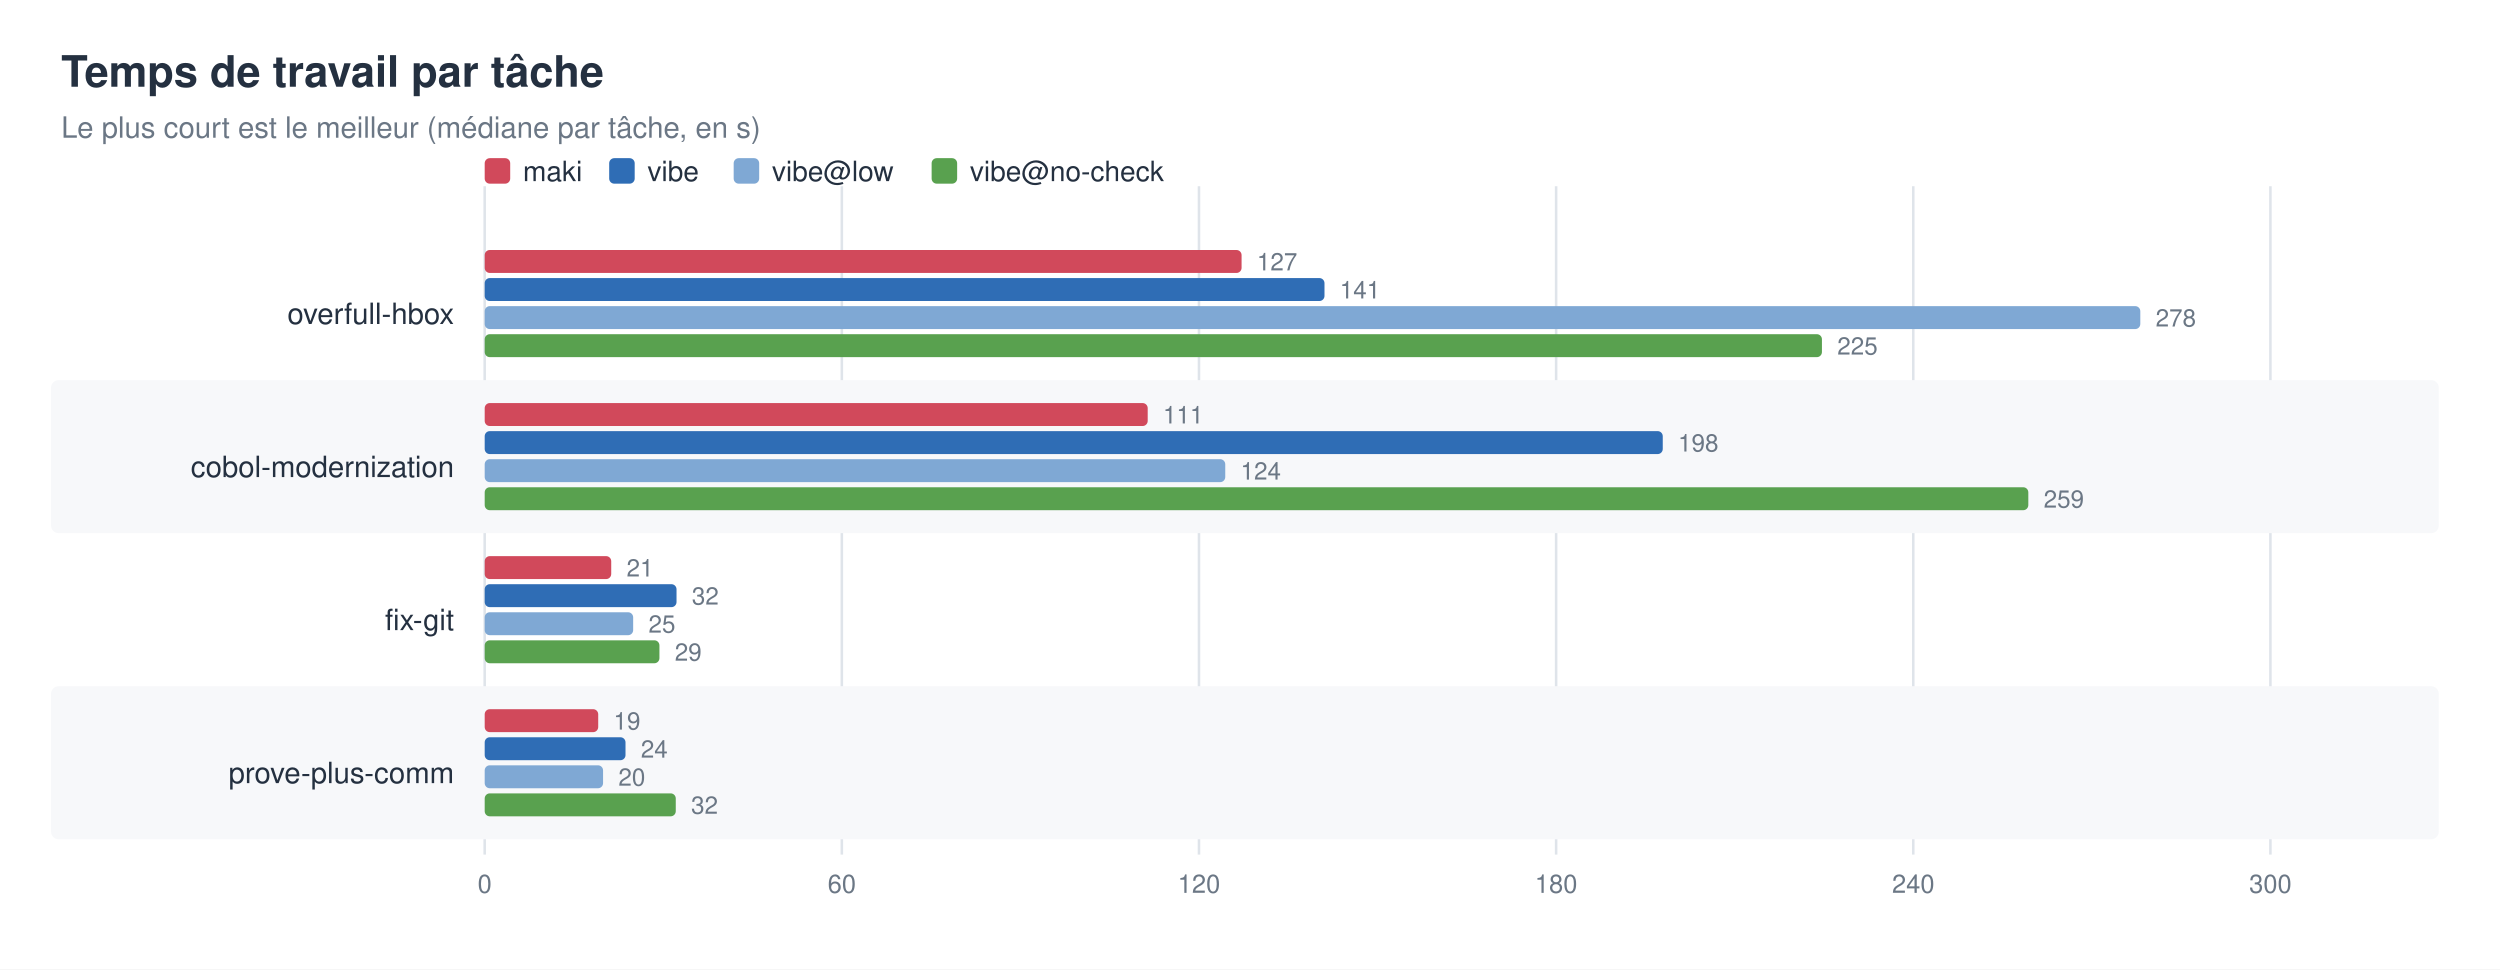
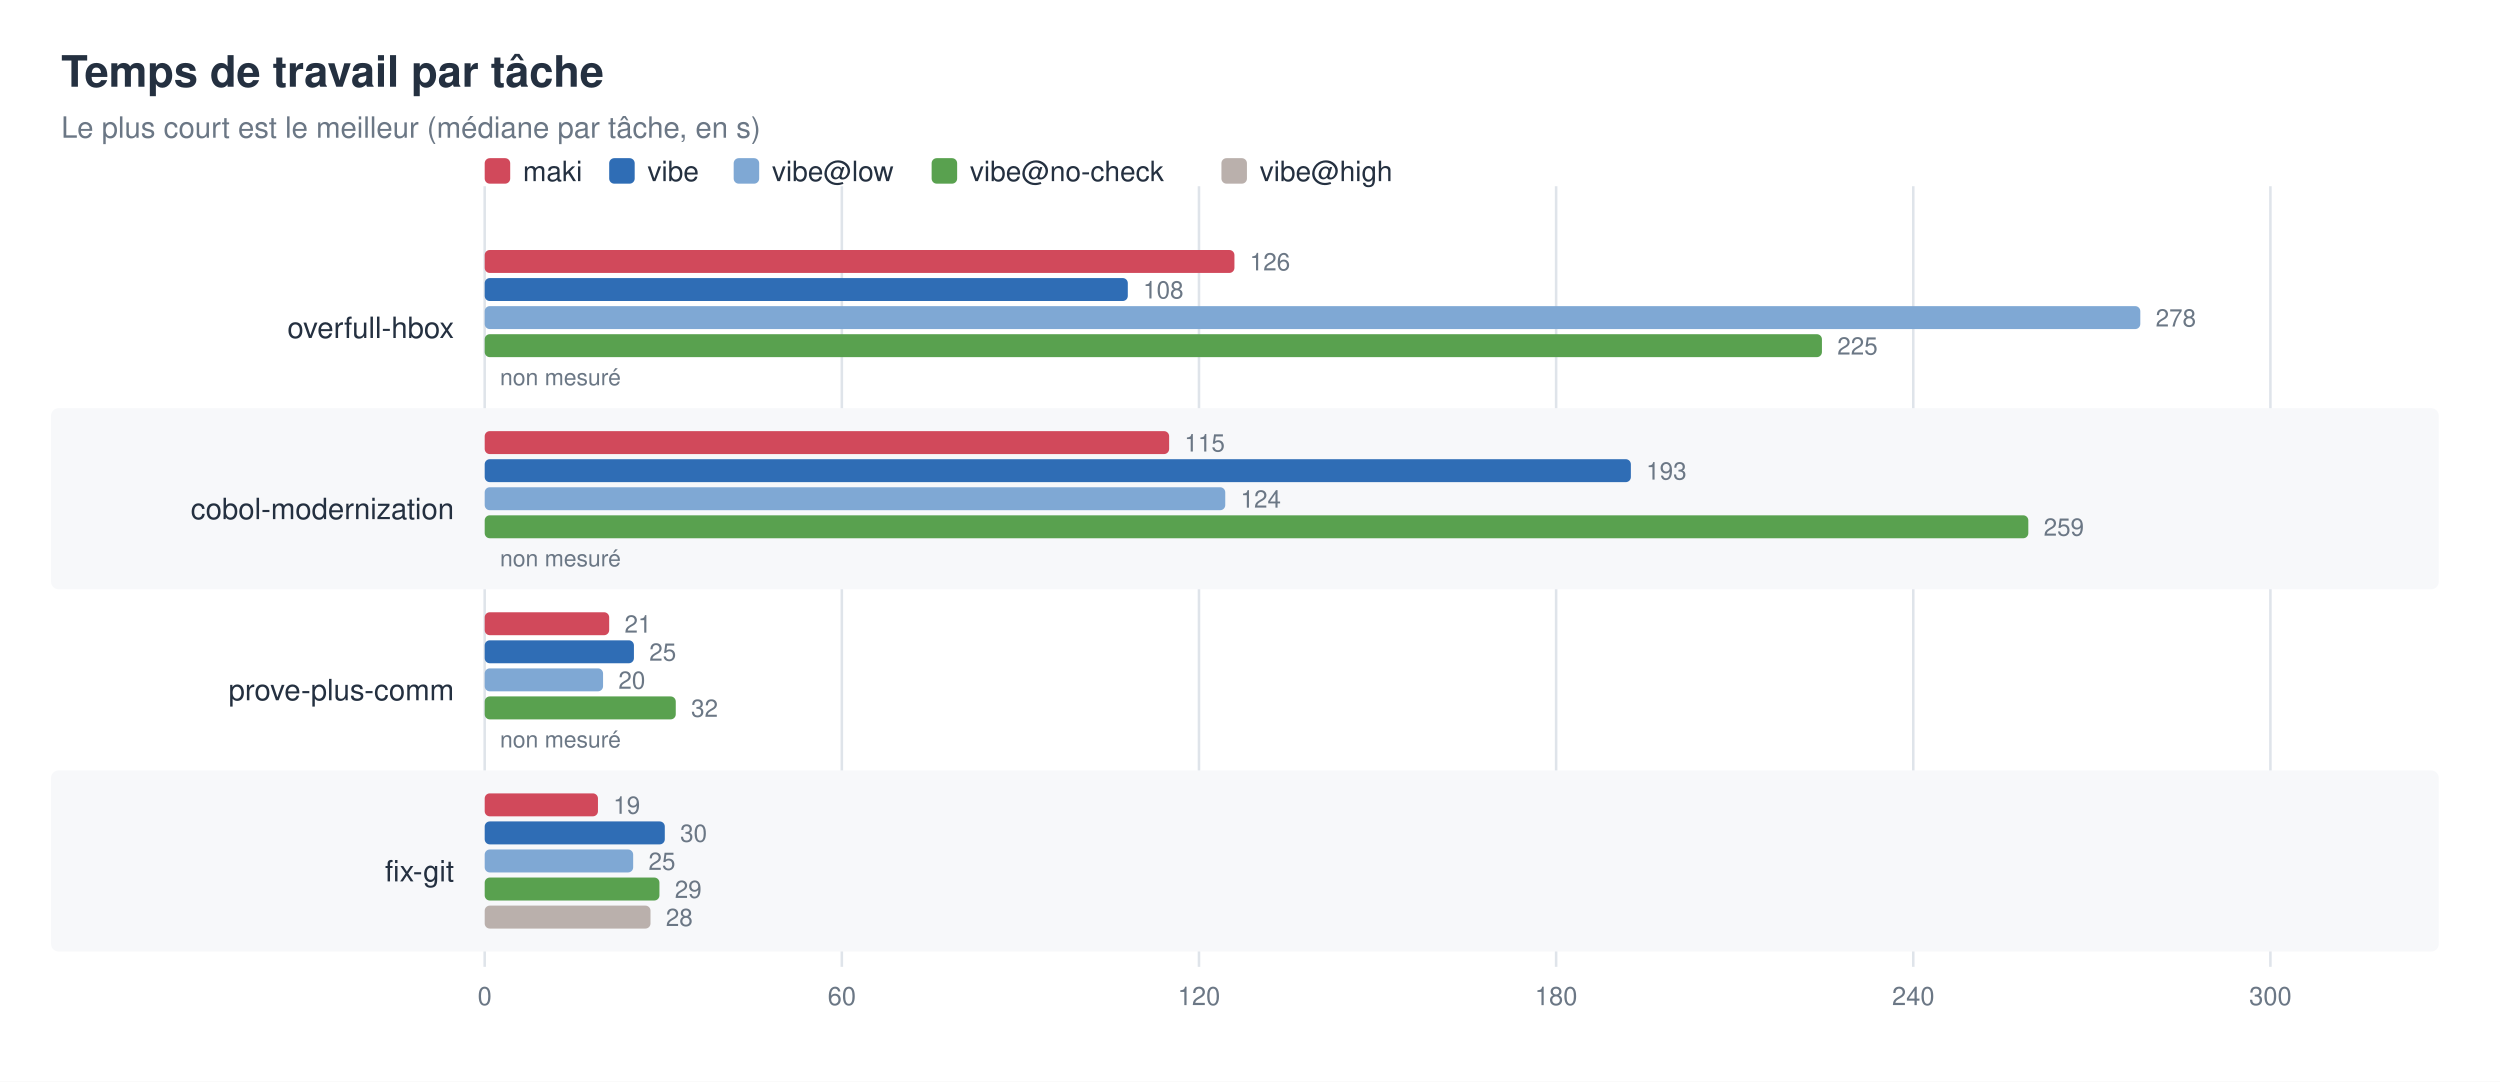
- <svg xmlns="http://www.w3.org/2000/svg" width="980" height="380" viewBox="0 0 980 380" font-family="Helvetica, Arial, sans-serif">
-   <rect width="980" height="380" fill="#ffffff" />
+ <svg xmlns="http://www.w3.org/2000/svg" width="980" height="424" viewBox="0 0 980 424" font-family="Helvetica, Arial, sans-serif">
+   <rect width="980" height="424" fill="#ffffff" />
  <text x="24.0" y="34.0" font-size="17" fill="#243040" text-anchor="start" font-weight="bold">Temps de travail par tâche</text>
  <text x="24.0" y="54.0" font-size="11.5" fill="#6b7785" text-anchor="start">Le plus court est le meilleur (médiane par tâche, en s)</text>
-   <line x1="190.0" y1="73.0" x2="190.0" y2="335.0" stroke="#dfe4ea" stroke-width="1" opacity="1.0" />
-   <text x="190.0" y="350.0" font-size="10" fill="#6b7785" text-anchor="middle">0</text>
-   <line x1="330.0" y1="73.0" x2="330.0" y2="335.0" stroke="#dfe4ea" stroke-width="1" opacity="1.0" />
-   <text x="330.0" y="350.0" font-size="10" fill="#6b7785" text-anchor="middle">60</text>
-   <line x1="470.0" y1="73.0" x2="470.0" y2="335.0" stroke="#dfe4ea" stroke-width="1" opacity="1.0" />
-   <text x="470.0" y="350.0" font-size="10" fill="#6b7785" text-anchor="middle">120</text>
-   <line x1="610.0" y1="73.0" x2="610.0" y2="335.0" stroke="#dfe4ea" stroke-width="1" opacity="1.0" />
-   <text x="610.0" y="350.0" font-size="10" fill="#6b7785" text-anchor="middle">180</text>
-   <line x1="750.0" y1="73.0" x2="750.0" y2="335.0" stroke="#dfe4ea" stroke-width="1" opacity="1.0" />
-   <text x="750.0" y="350.0" font-size="10" fill="#6b7785" text-anchor="middle">240</text>
-   <line x1="890.0" y1="73.0" x2="890.0" y2="335.0" stroke="#dfe4ea" stroke-width="1" opacity="1.0" />
-   <text x="890.0" y="350.0" font-size="10" fill="#6b7785" text-anchor="middle">300</text>
-   <text x="178.0" y="127.0" font-size="11.5" fill="#243040" text-anchor="end">overfull-hbox</text>
-   <rect x="190.0" y="98.0" width="296.7" height="9.0" rx="2" fill="#d1495b" opacity="1.0" />
-   <text x="492.7" y="106.0" font-size="9.5" fill="#6b7785" text-anchor="start">127</text>
-   <rect x="190.0" y="109.0" width="329.2" height="9.0" rx="2" fill="#2f6db5" opacity="1.0" />
-   <text x="525.2" y="117.0" font-size="9.5" fill="#6b7785" text-anchor="start">141</text>
+   <line x1="190.0" y1="73.0" x2="190.0" y2="379.0" stroke="#dfe4ea" stroke-width="1" opacity="1.0" />
+   <text x="190.0" y="394.0" font-size="10" fill="#6b7785" text-anchor="middle">0</text>
+   <line x1="330.0" y1="73.0" x2="330.0" y2="379.0" stroke="#dfe4ea" stroke-width="1" opacity="1.0" />
+   <text x="330.0" y="394.0" font-size="10" fill="#6b7785" text-anchor="middle">60</text>
+   <line x1="470.0" y1="73.0" x2="470.0" y2="379.0" stroke="#dfe4ea" stroke-width="1" opacity="1.0" />
+   <text x="470.0" y="394.0" font-size="10" fill="#6b7785" text-anchor="middle">120</text>
+   <line x1="610.0" y1="73.0" x2="610.0" y2="379.0" stroke="#dfe4ea" stroke-width="1" opacity="1.0" />
+   <text x="610.0" y="394.0" font-size="10" fill="#6b7785" text-anchor="middle">180</text>
+   <line x1="750.0" y1="73.0" x2="750.0" y2="379.0" stroke="#dfe4ea" stroke-width="1" opacity="1.0" />
+   <text x="750.0" y="394.0" font-size="10" fill="#6b7785" text-anchor="middle">240</text>
+   <line x1="890.0" y1="73.0" x2="890.0" y2="379.0" stroke="#dfe4ea" stroke-width="1" opacity="1.0" />
+   <text x="890.0" y="394.0" font-size="10" fill="#6b7785" text-anchor="middle">300</text>
+   <text x="178.0" y="132.5" font-size="11.5" fill="#243040" text-anchor="end">overfull-hbox</text>
+   <rect x="190.0" y="98.0" width="293.9" height="9.0" rx="2" fill="#d1495b" opacity="1.0" />
+   <text x="489.9" y="106.0" font-size="9.5" fill="#6b7785" text-anchor="start">126</text>
+   <rect x="190.0" y="109.0" width="252.1" height="9.0" rx="2" fill="#2f6db5" opacity="1.0" />
+   <text x="448.1" y="117.0" font-size="9.5" fill="#6b7785" text-anchor="start">108</text>
  <rect x="190.0" y="120.0" width="649.0" height="9.0" rx="2" fill="#7fa8d4" opacity="1.0" />
  <text x="845.0" y="128.0" font-size="9.5" fill="#6b7785" text-anchor="start">278</text>
  <rect x="190.0" y="131.0" width="524.2" height="9.0" rx="2" fill="#59a14f" opacity="1.0" />
  <text x="720.2" y="139.0" font-size="9.5" fill="#6b7785" text-anchor="start">225</text>
-   <rect x="20.0" y="149.0" width="936.0" height="60.0" rx="3" fill="#f7f8fa" opacity="1.0" />
-   <text x="178.0" y="187.0" font-size="11.5" fill="#243040" text-anchor="end">cobol-modernization</text>
-   <rect x="190.0" y="158.0" width="259.9" height="9.0" rx="2" fill="#d1495b" opacity="1.0" />
-   <text x="455.9" y="166.0" font-size="9.5" fill="#6b7785" text-anchor="start">111</text>
-   <rect x="190.0" y="169.0" width="461.8" height="9.0" rx="2" fill="#2f6db5" opacity="1.0" />
-   <text x="657.8" y="177.0" font-size="9.5" fill="#6b7785" text-anchor="start">198</text>
-   <rect x="190.0" y="180.0" width="290.3" height="9.0" rx="2" fill="#7fa8d4" opacity="1.0" />
-   <text x="486.3" y="188.0" font-size="9.5" fill="#6b7785" text-anchor="start">124</text>
-   <rect x="190.0" y="191.0" width="605.1" height="9.0" rx="2" fill="#59a14f" opacity="1.0" />
-   <text x="801.1" y="199.0" font-size="9.5" fill="#6b7785" text-anchor="start">259</text>
-   <text x="178.0" y="247.0" font-size="11.5" fill="#243040" text-anchor="end">fix-git</text>
-   <rect x="190.0" y="218.0" width="49.6" height="9.0" rx="2" fill="#d1495b" opacity="1.0" />
-   <text x="245.6" y="226.0" font-size="9.5" fill="#6b7785" text-anchor="start">21</text>
-   <rect x="190.0" y="229.0" width="75.2" height="9.0" rx="2" fill="#2f6db5" opacity="1.0" />
-   <text x="271.2" y="237.0" font-size="9.5" fill="#6b7785" text-anchor="start">32</text>
-   <rect x="190.0" y="240.0" width="58.2" height="9.0" rx="2" fill="#7fa8d4" opacity="1.0" />
-   <text x="254.2" y="248.0" font-size="9.5" fill="#6b7785" text-anchor="start">25</text>
-   <rect x="190.0" y="251.0" width="68.5" height="9.0" rx="2" fill="#59a14f" opacity="1.0" />
-   <text x="264.5" y="259.0" font-size="9.5" fill="#6b7785" text-anchor="start">29</text>
-   <rect x="20.0" y="269.0" width="936.0" height="60.0" rx="3" fill="#f7f8fa" opacity="1.0" />
-   <text x="178.0" y="307.0" font-size="11.5" fill="#243040" text-anchor="end">prove-plus-comm</text>
-   <rect x="190.0" y="278.0" width="44.5" height="9.0" rx="2" fill="#d1495b" opacity="1.0" />
-   <text x="240.5" y="286.0" font-size="9.5" fill="#6b7785" text-anchor="start">19</text>
-   <rect x="190.0" y="289.0" width="55.2" height="9.0" rx="2" fill="#2f6db5" opacity="1.0" />
-   <text x="251.2" y="297.0" font-size="9.5" fill="#6b7785" text-anchor="start">24</text>
-   <rect x="190.0" y="300.0" width="46.4" height="9.0" rx="2" fill="#7fa8d4" opacity="1.0" />
-   <text x="242.4" y="308.0" font-size="9.5" fill="#6b7785" text-anchor="start">20</text>
-   <rect x="190.0" y="311.0" width="74.9" height="9.0" rx="2" fill="#59a14f" opacity="1.0" />
-   <text x="270.9" y="319.0" font-size="9.5" fill="#6b7785" text-anchor="start">32</text>
+   <text x="196.0" y="151.0" font-size="9" fill="#6b7785" text-anchor="start">non mesuré</text>
+   <rect x="20.0" y="160.0" width="936.0" height="71.0" rx="3" fill="#f7f8fa" opacity="1.0" />
+   <text x="178.0" y="203.5" font-size="11.5" fill="#243040" text-anchor="end">cobol-modernization</text>
+   <rect x="190.0" y="169.0" width="268.3" height="9.0" rx="2" fill="#d1495b" opacity="1.0" />
+   <text x="464.3" y="177.0" font-size="9.5" fill="#6b7785" text-anchor="start">115</text>
+   <rect x="190.0" y="180.0" width="449.3" height="9.0" rx="2" fill="#2f6db5" opacity="1.0" />
+   <text x="645.3" y="188.0" font-size="9.5" fill="#6b7785" text-anchor="start">193</text>
+   <rect x="190.0" y="191.0" width="290.3" height="9.0" rx="2" fill="#7fa8d4" opacity="1.0" />
+   <text x="486.3" y="199.0" font-size="9.5" fill="#6b7785" text-anchor="start">124</text>
+   <rect x="190.0" y="202.0" width="605.1" height="9.0" rx="2" fill="#59a14f" opacity="1.0" />
+   <text x="801.1" y="210.0" font-size="9.5" fill="#6b7785" text-anchor="start">259</text>
+   <text x="196.0" y="222.0" font-size="9" fill="#6b7785" text-anchor="start">non mesuré</text>
+   <text x="178.0" y="274.5" font-size="11.5" fill="#243040" text-anchor="end">prove-plus-comm</text>
+   <rect x="190.0" y="240.0" width="48.8" height="9.0" rx="2" fill="#d1495b" opacity="1.0" />
+   <text x="244.8" y="248.0" font-size="9.5" fill="#6b7785" text-anchor="start">21</text>
+   <rect x="190.0" y="251.0" width="58.5" height="9.0" rx="2" fill="#2f6db5" opacity="1.0" />
+   <text x="254.5" y="259.0" font-size="9.5" fill="#6b7785" text-anchor="start">25</text>
+   <rect x="190.0" y="262.0" width="46.4" height="9.0" rx="2" fill="#7fa8d4" opacity="1.0" />
+   <text x="242.4" y="270.0" font-size="9.5" fill="#6b7785" text-anchor="start">20</text>
+   <rect x="190.0" y="273.0" width="74.9" height="9.0" rx="2" fill="#59a14f" opacity="1.0" />
+   <text x="270.9" y="281.0" font-size="9.5" fill="#6b7785" text-anchor="start">32</text>
+   <text x="196.0" y="293.0" font-size="9" fill="#6b7785" text-anchor="start">non mesuré</text>
+   <rect x="20.0" y="302.0" width="936.0" height="71.0" rx="3" fill="#f7f8fa" opacity="1.0" />
+   <text x="178.0" y="345.5" font-size="11.5" fill="#243040" text-anchor="end">fix-git</text>
+   <rect x="190.0" y="311.0" width="44.4" height="9.0" rx="2" fill="#d1495b" opacity="1.0" />
+   <text x="240.4" y="319.0" font-size="9.5" fill="#6b7785" text-anchor="start">19</text>
+   <rect x="190.0" y="322.0" width="70.6" height="9.0" rx="2" fill="#2f6db5" opacity="1.0" />
+   <text x="266.6" y="330.0" font-size="9.5" fill="#6b7785" text-anchor="start">30</text>
+   <rect x="190.0" y="333.0" width="58.2" height="9.0" rx="2" fill="#7fa8d4" opacity="1.0" />
+   <text x="254.2" y="341.0" font-size="9.5" fill="#6b7785" text-anchor="start">25</text>
+   <rect x="190.0" y="344.0" width="68.5" height="9.0" rx="2" fill="#59a14f" opacity="1.0" />
+   <text x="264.5" y="352.0" font-size="9.5" fill="#6b7785" text-anchor="start">29</text>
+   <rect x="190.0" y="355.0" width="65.0" height="9.0" rx="2" fill="#bab0ac" opacity="1.0" />
+   <text x="261.0" y="363.0" font-size="9.5" fill="#6b7785" text-anchor="start">28</text>
  <rect x="190.0" y="62.0" width="10.0" height="10.0" rx="2" fill="#d1495b" opacity="1.0" />
  <text x="205.0" y="71.0" font-size="11" fill="#243040" text-anchor="start">maki</text>
  <rect x="238.8" y="62.0" width="10.0" height="10.0" rx="2" fill="#2f6db5" opacity="1.0" />
  <text x="253.8" y="71.0" font-size="11" fill="#243040" text-anchor="start">vibe</text>
  <rect x="287.6" y="62.0" width="10.0" height="10.0" rx="2" fill="#7fa8d4" opacity="1.0" />
  <text x="302.6" y="71.0" font-size="11" fill="#243040" text-anchor="start">vibe@low</text>
  <rect x="365.2" y="62.0" width="10.0" height="10.0" rx="2" fill="#59a14f" opacity="1.0" />
  <text x="380.2" y="71.0" font-size="11" fill="#243040" text-anchor="start">vibe@no-check</text>
+   <rect x="478.8" y="62.0" width="10.0" height="10.0" rx="2" fill="#bab0ac" opacity="1.0" />
+   <text x="493.8" y="71.0" font-size="11" fill="#243040" text-anchor="start">vibe@high</text>
</svg>
